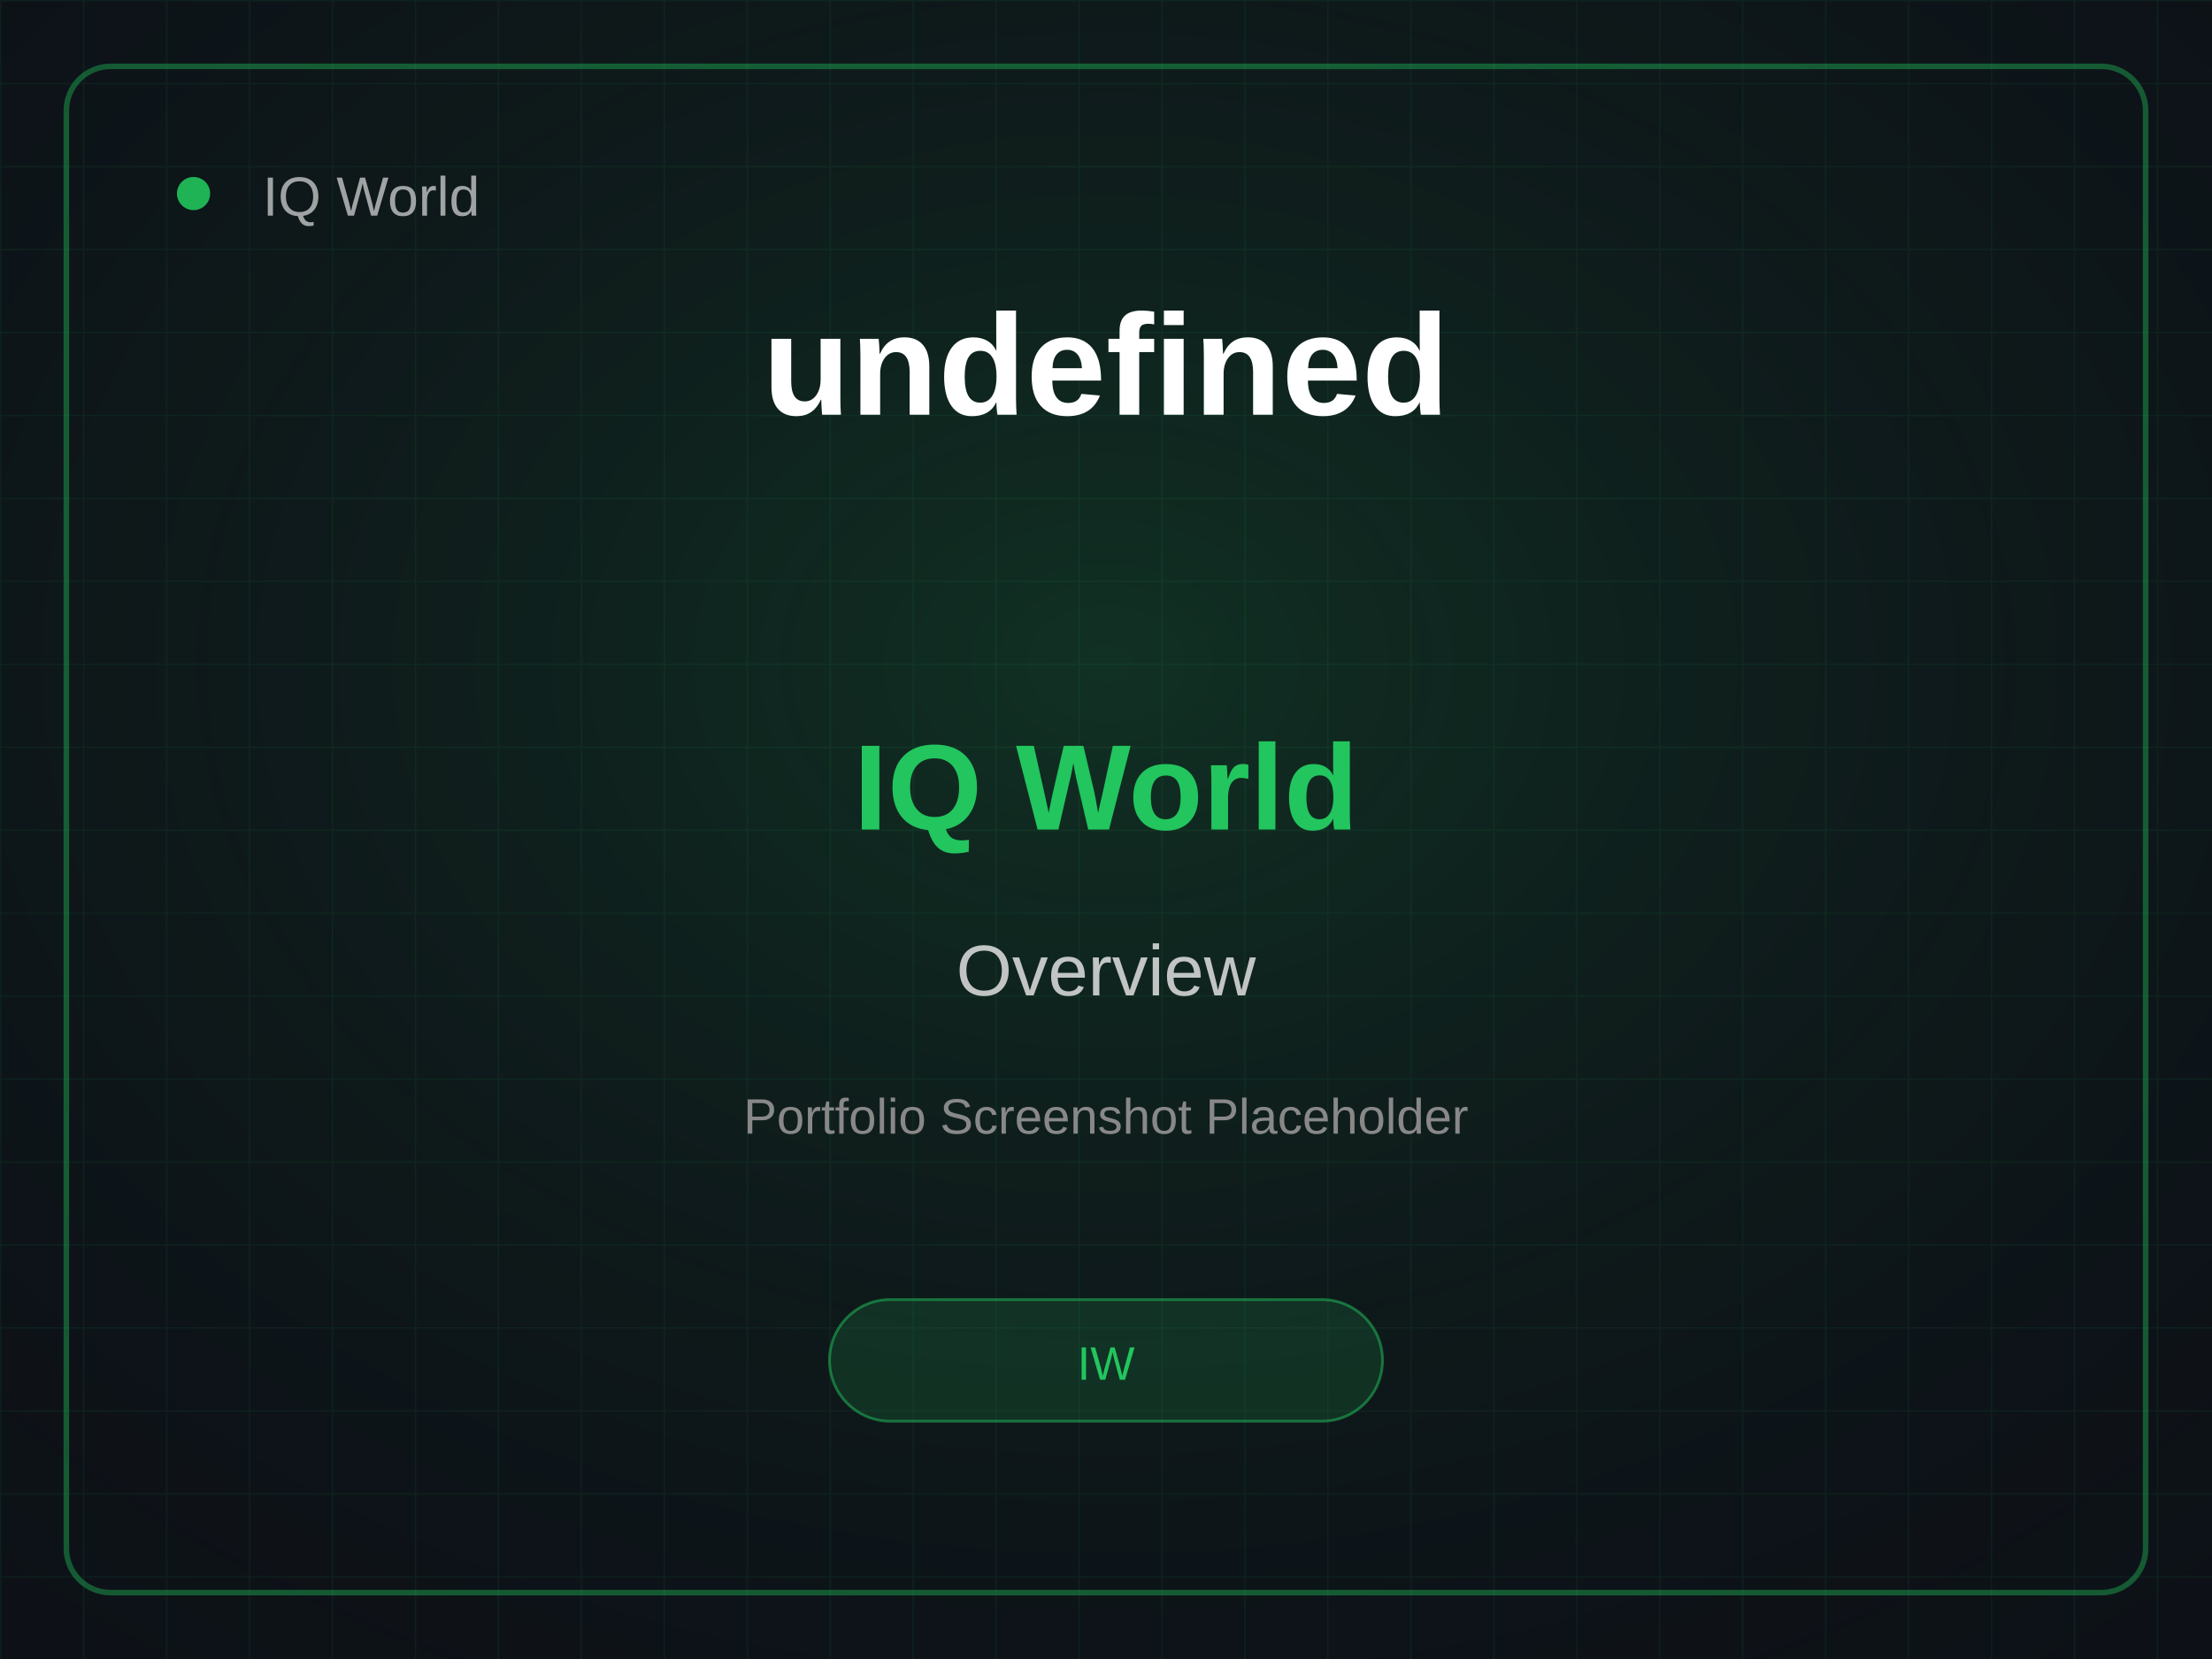
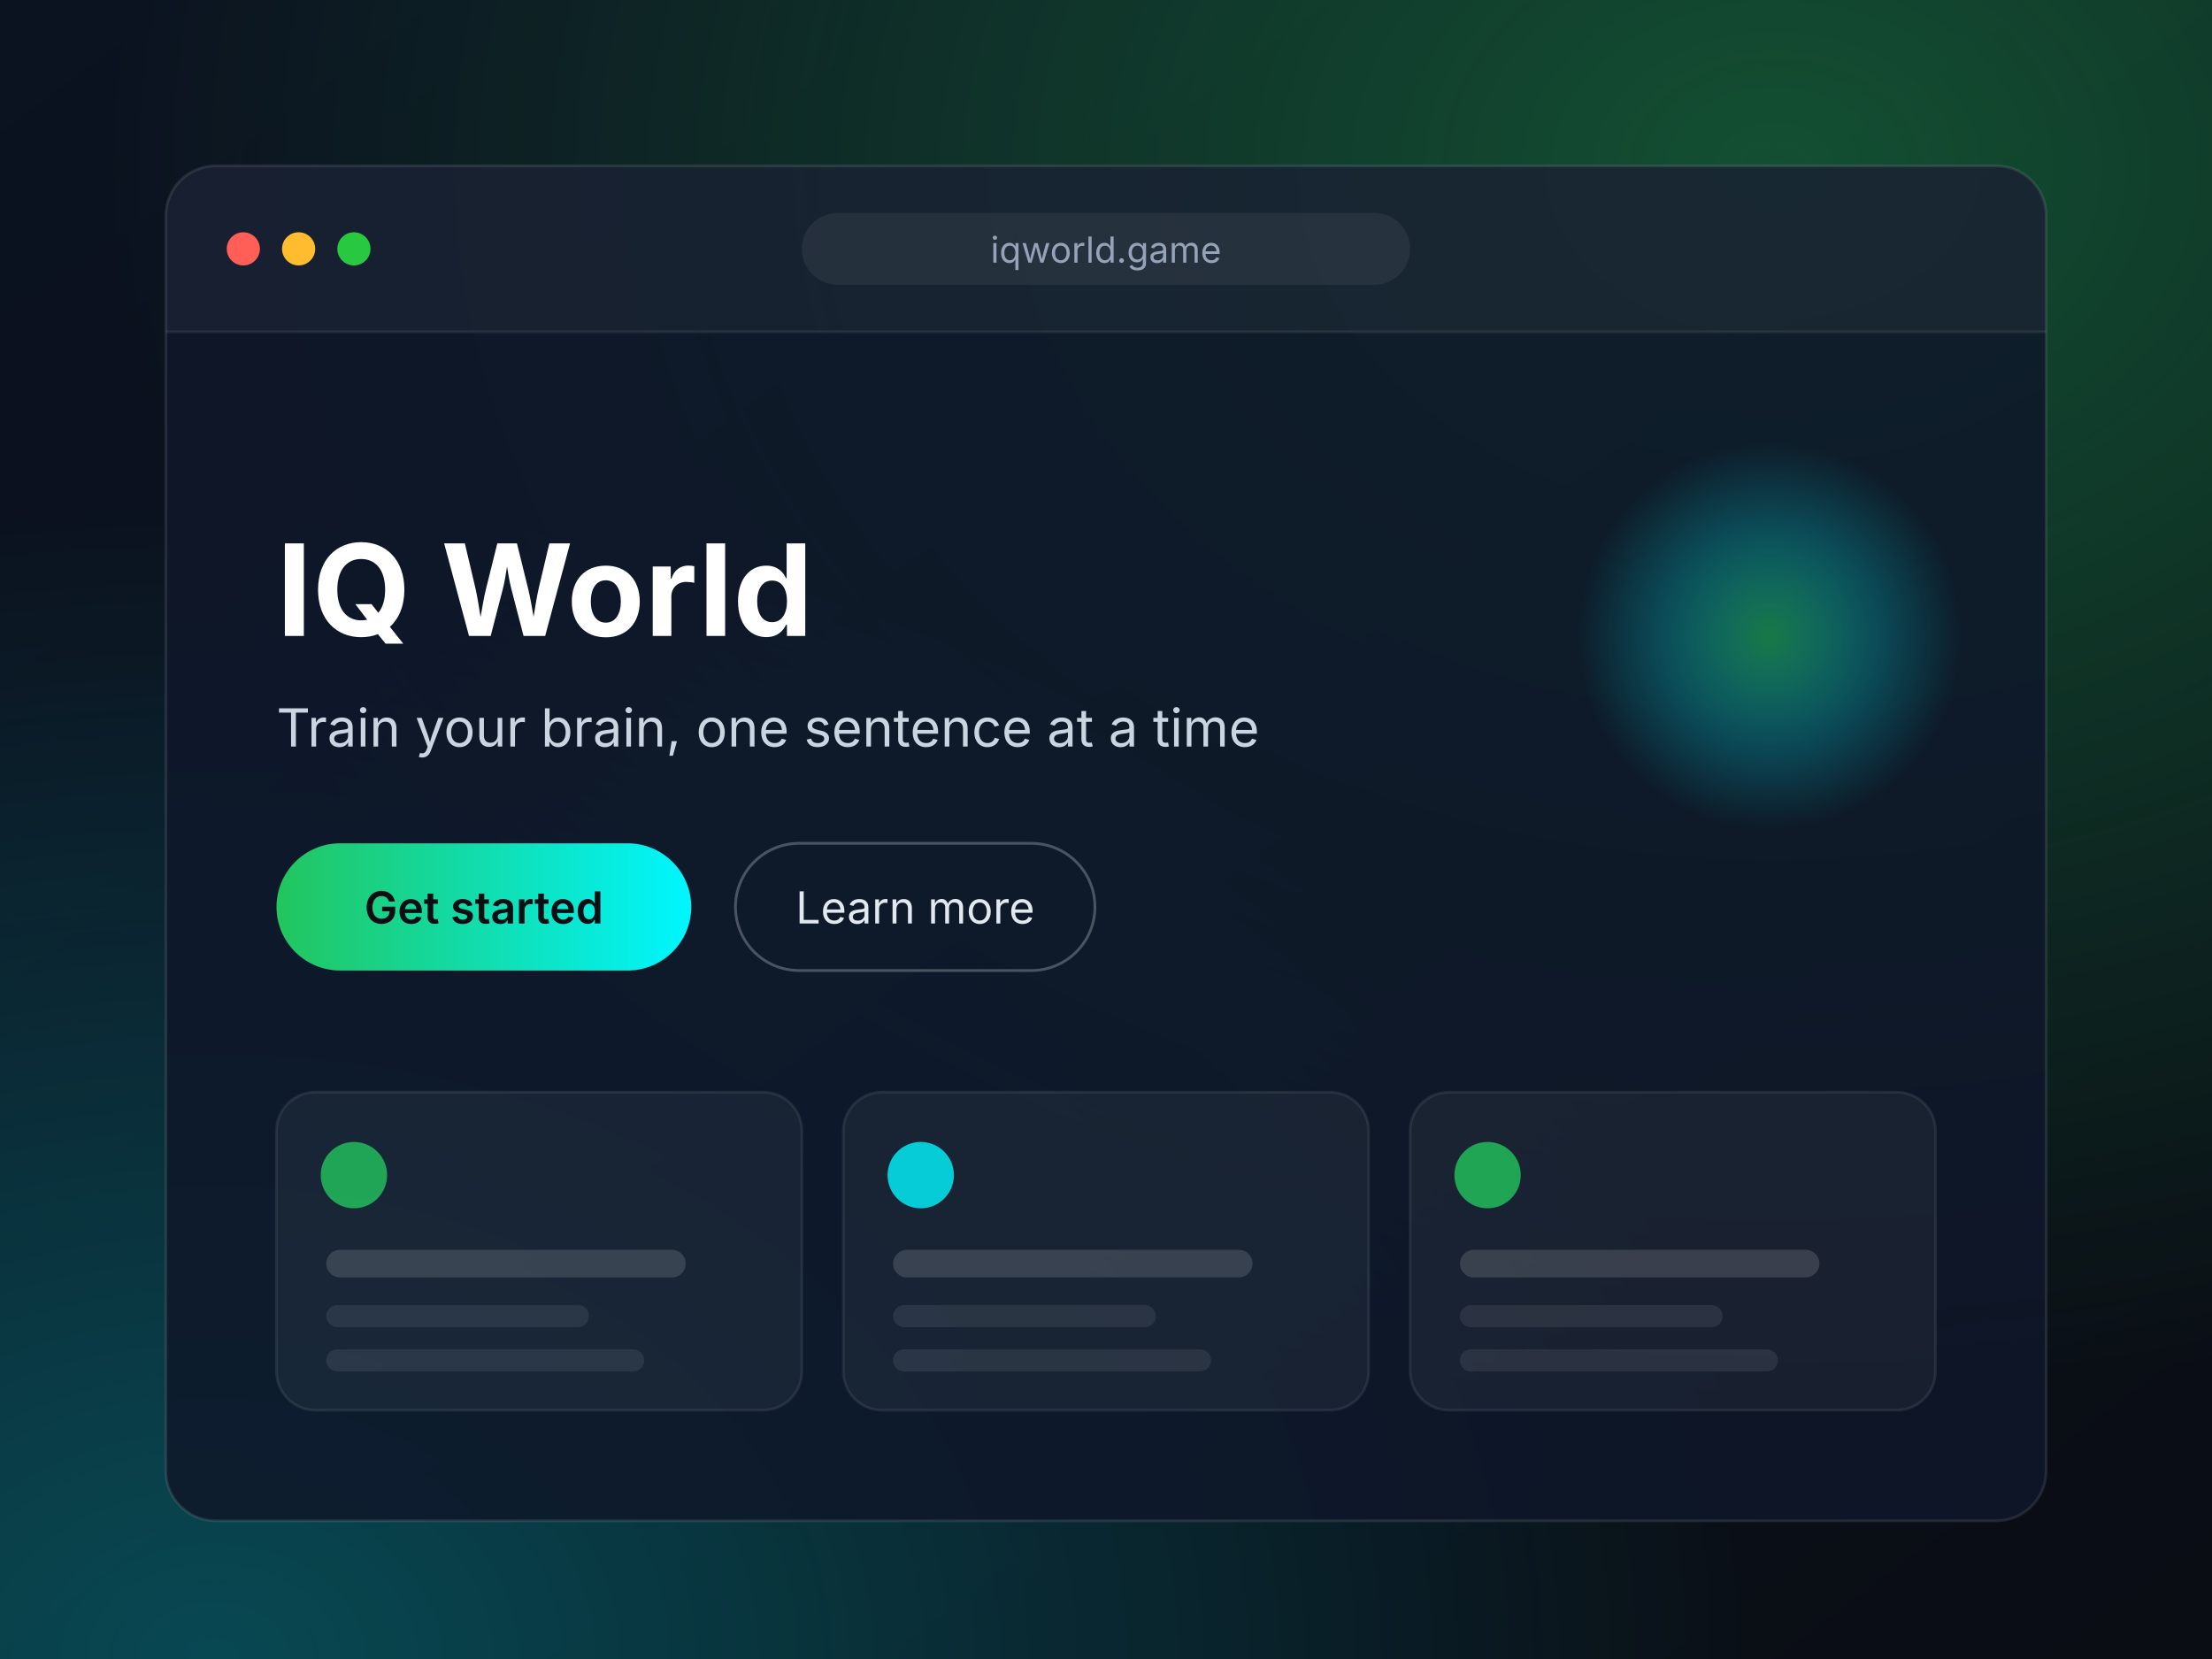
<svg xmlns="http://www.w3.org/2000/svg" width="800" height="600" viewBox="0 0 800 600">
  <defs>
-     <radialGradient id="g" cx="50%" cy="40%" r="80%">
-       <stop offset="0%" stop-color="#22c55e" stop-opacity="0.18" />
-       <stop offset="100%" stop-color="#0d1117" stop-opacity="0" />
+     <linearGradient id="bg" x1="0" y1="0" x2="1" y2="1">
+       <stop offset="0%" stop-color="#0b1220" />
+       <stop offset="100%" stop-color="#0a0d14" />
+     </linearGradient>
+     <radialGradient id="glow" cx="80%" cy="10%" r="75%">
+       <stop offset="0%" stop-color="#22c55e" stop-opacity="0.35" />
+       <stop offset="100%" stop-color="#22c55e" stop-opacity="0" />
    </radialGradient>
-     <pattern id="grid" width="30" height="30" patternUnits="userSpaceOnUse">
-       <path d="M30 0H0V30" fill="none" stroke="#22c55e" stroke-opacity="0.08" />
-     </pattern>
+     <radialGradient id="glow2" cx="10%" cy="100%" r="70%">
+       <stop offset="0%" stop-color="#00f6ff" stop-opacity="0.25" />
+       <stop offset="100%" stop-color="#00f6ff" stop-opacity="0" />
+     </radialGradient>
+     <radialGradient id="orb" cx="50%" cy="50%" r="50%">
+       <stop offset="0%" stop-color="#22c55e" stop-opacity="0.55" />
+       <stop offset="60%" stop-color="#00f6ff" stop-opacity="0.2" />
+       <stop offset="100%" stop-color="#00f6ff" stop-opacity="0" />
+     </radialGradient>
+     <linearGradient id="btn" x1="0" y1="0" x2="1" y2="0">
+       <stop offset="0%" stop-color="#22c55e" />
+       <stop offset="100%" stop-color="#00f6ff" />
+     </linearGradient>
  </defs>
-   <rect width="800" height="600" fill="#0d1117" />
-   <rect width="800" height="600" fill="url(#grid)" />
-   <rect width="800" height="600" fill="url(#g)" />
-   <rect x="24" y="24" width="752" height="552" fill="none" stroke="#22c55e" stroke-opacity="0.4" stroke-width="2" rx="16" />
-   <circle cx="70" cy="70" r="6" fill="#22c55e" fill-opacity="0.9" />
-   <text x="95" y="78" font-family="Arial" font-size="20" fill="#ffffff" fill-opacity="0.6">IQ World</text>
-   <text x="400" y="150" text-anchor="middle" font-family="Arial" font-size="52" font-weight="bold" fill="#ffffff">undefined</text>
-   <text x="400" y="300" text-anchor="middle" font-family="Arial" font-size="44" font-weight="bold" fill="#22c55e">IQ World</text>
-   <text x="400" y="360" text-anchor="middle" font-family="Arial" font-size="26" fill="#e0e0e0" fill-opacity="0.85">Overview</text>
-   <text x="400" y="410" text-anchor="middle" font-family="Arial" font-size="18" fill="#888888">Portfolio Screenshot Placeholder</text>
-   <rect x="300" y="470" width="200" height="44" rx="22" fill="#22c55e" fill-opacity="0.15" stroke="#22c55e" stroke-opacity="0.5" />
-   <text x="400" y="499" text-anchor="middle" font-family="Arial" font-size="17" fill="#22c55e">IW</text>
+   <rect width="800" height="600" fill="url(#bg)" />
+   <rect width="800" height="600" fill="url(#glow)" />
+   <rect width="800" height="600" fill="url(#glow2)" />
+   <rect x="60" y="60" width="680" height="490" rx="18" fill="#0f172a" fill-opacity="0.85" stroke="#ffffff" stroke-opacity="0.1" />
+   <path d="M60 78a18 18 0 0 1 18-18h644a18 18 0 0 1 18 18v42H60z" fill="#ffffff" fill-opacity="0.04" />
+   <circle cx="88" cy="90" r="6" fill="#ff5f57" />
+   <circle cx="108" cy="90" r="6" fill="#febc2e" />
+   <circle cx="128" cy="90" r="6" fill="#28c840" />
+   <rect x="290" y="77" width="220" height="26" rx="13" fill="#ffffff" fill-opacity="0.06" />
+   <text x="400" y="95" text-anchor="middle" font-family="Inter, 'Segoe UI', Arial, sans-serif" font-size="13" fill="#94a3b8">iqworld.game</text>
+   <line x1="60" y1="120" x2="740" y2="120" stroke="#ffffff" stroke-opacity="0.08" />
+   <text x="100" y="230" font-family="Inter, 'Segoe UI', Arial, sans-serif" font-size="46" font-weight="700" fill="#ffffff">IQ World</text>
+   <text x="100" y="270" font-family="Inter, 'Segoe UI', Arial, sans-serif" font-size="19" fill="#cbd5e1">Train your brain, one sentence at a time</text>
+   <rect x="100" y="305" width="150" height="46" rx="23" fill="url(#btn)" />
+   <text x="175" y="334" text-anchor="middle" font-family="Inter, 'Segoe UI', Arial, sans-serif" font-size="16" font-weight="600" fill="#0b0f14">Get started</text>
+   <rect x="266" y="305" width="130" height="46" rx="23" fill="none" stroke="#ffffff" stroke-opacity="0.25" />
+   <text x="331" y="334" text-anchor="middle" font-family="Inter, 'Segoe UI', Arial, sans-serif" font-size="16" fill="#e2e8f0">Learn more</text>
+   <rect x="100" y="395" width="190" height="115" rx="14" fill="#ffffff" fill-opacity="0.05" stroke="#ffffff" stroke-opacity="0.08" />
+   <circle cx="128" cy="425" r="12" fill="#22c55e" fill-opacity="0.8" />
+   <rect x="118" y="452" width="130" height="10" rx="5" fill="#ffffff" fill-opacity="0.14" />
+   <rect x="118" y="472" width="95" height="8" rx="4" fill="#ffffff" fill-opacity="0.08" />
+   <rect x="118" y="488" width="115" height="8" rx="4" fill="#ffffff" fill-opacity="0.08" />
+   <rect x="305" y="395" width="190" height="115" rx="14" fill="#ffffff" fill-opacity="0.05" stroke="#ffffff" stroke-opacity="0.08" />
+   <circle cx="333" cy="425" r="12" fill="#00f6ff" fill-opacity="0.8" />
+   <rect x="323" y="452" width="130" height="10" rx="5" fill="#ffffff" fill-opacity="0.14" />
+   <rect x="323" y="472" width="95" height="8" rx="4" fill="#ffffff" fill-opacity="0.08" />
+   <rect x="323" y="488" width="115" height="8" rx="4" fill="#ffffff" fill-opacity="0.08" />
+   <rect x="510" y="395" width="190" height="115" rx="14" fill="#ffffff" fill-opacity="0.05" stroke="#ffffff" stroke-opacity="0.08" />
+   <circle cx="538" cy="425" r="12" fill="#22c55e" fill-opacity="0.8" />
+   <rect x="528" y="452" width="130" height="10" rx="5" fill="#ffffff" fill-opacity="0.14" />
+   <rect x="528" y="472" width="95" height="8" rx="4" fill="#ffffff" fill-opacity="0.08" />
+   <rect x="528" y="488" width="115" height="8" rx="4" fill="#ffffff" fill-opacity="0.08" />
+   <circle cx="640" cy="230" r="70" fill="url(#orb)" />
</svg>
